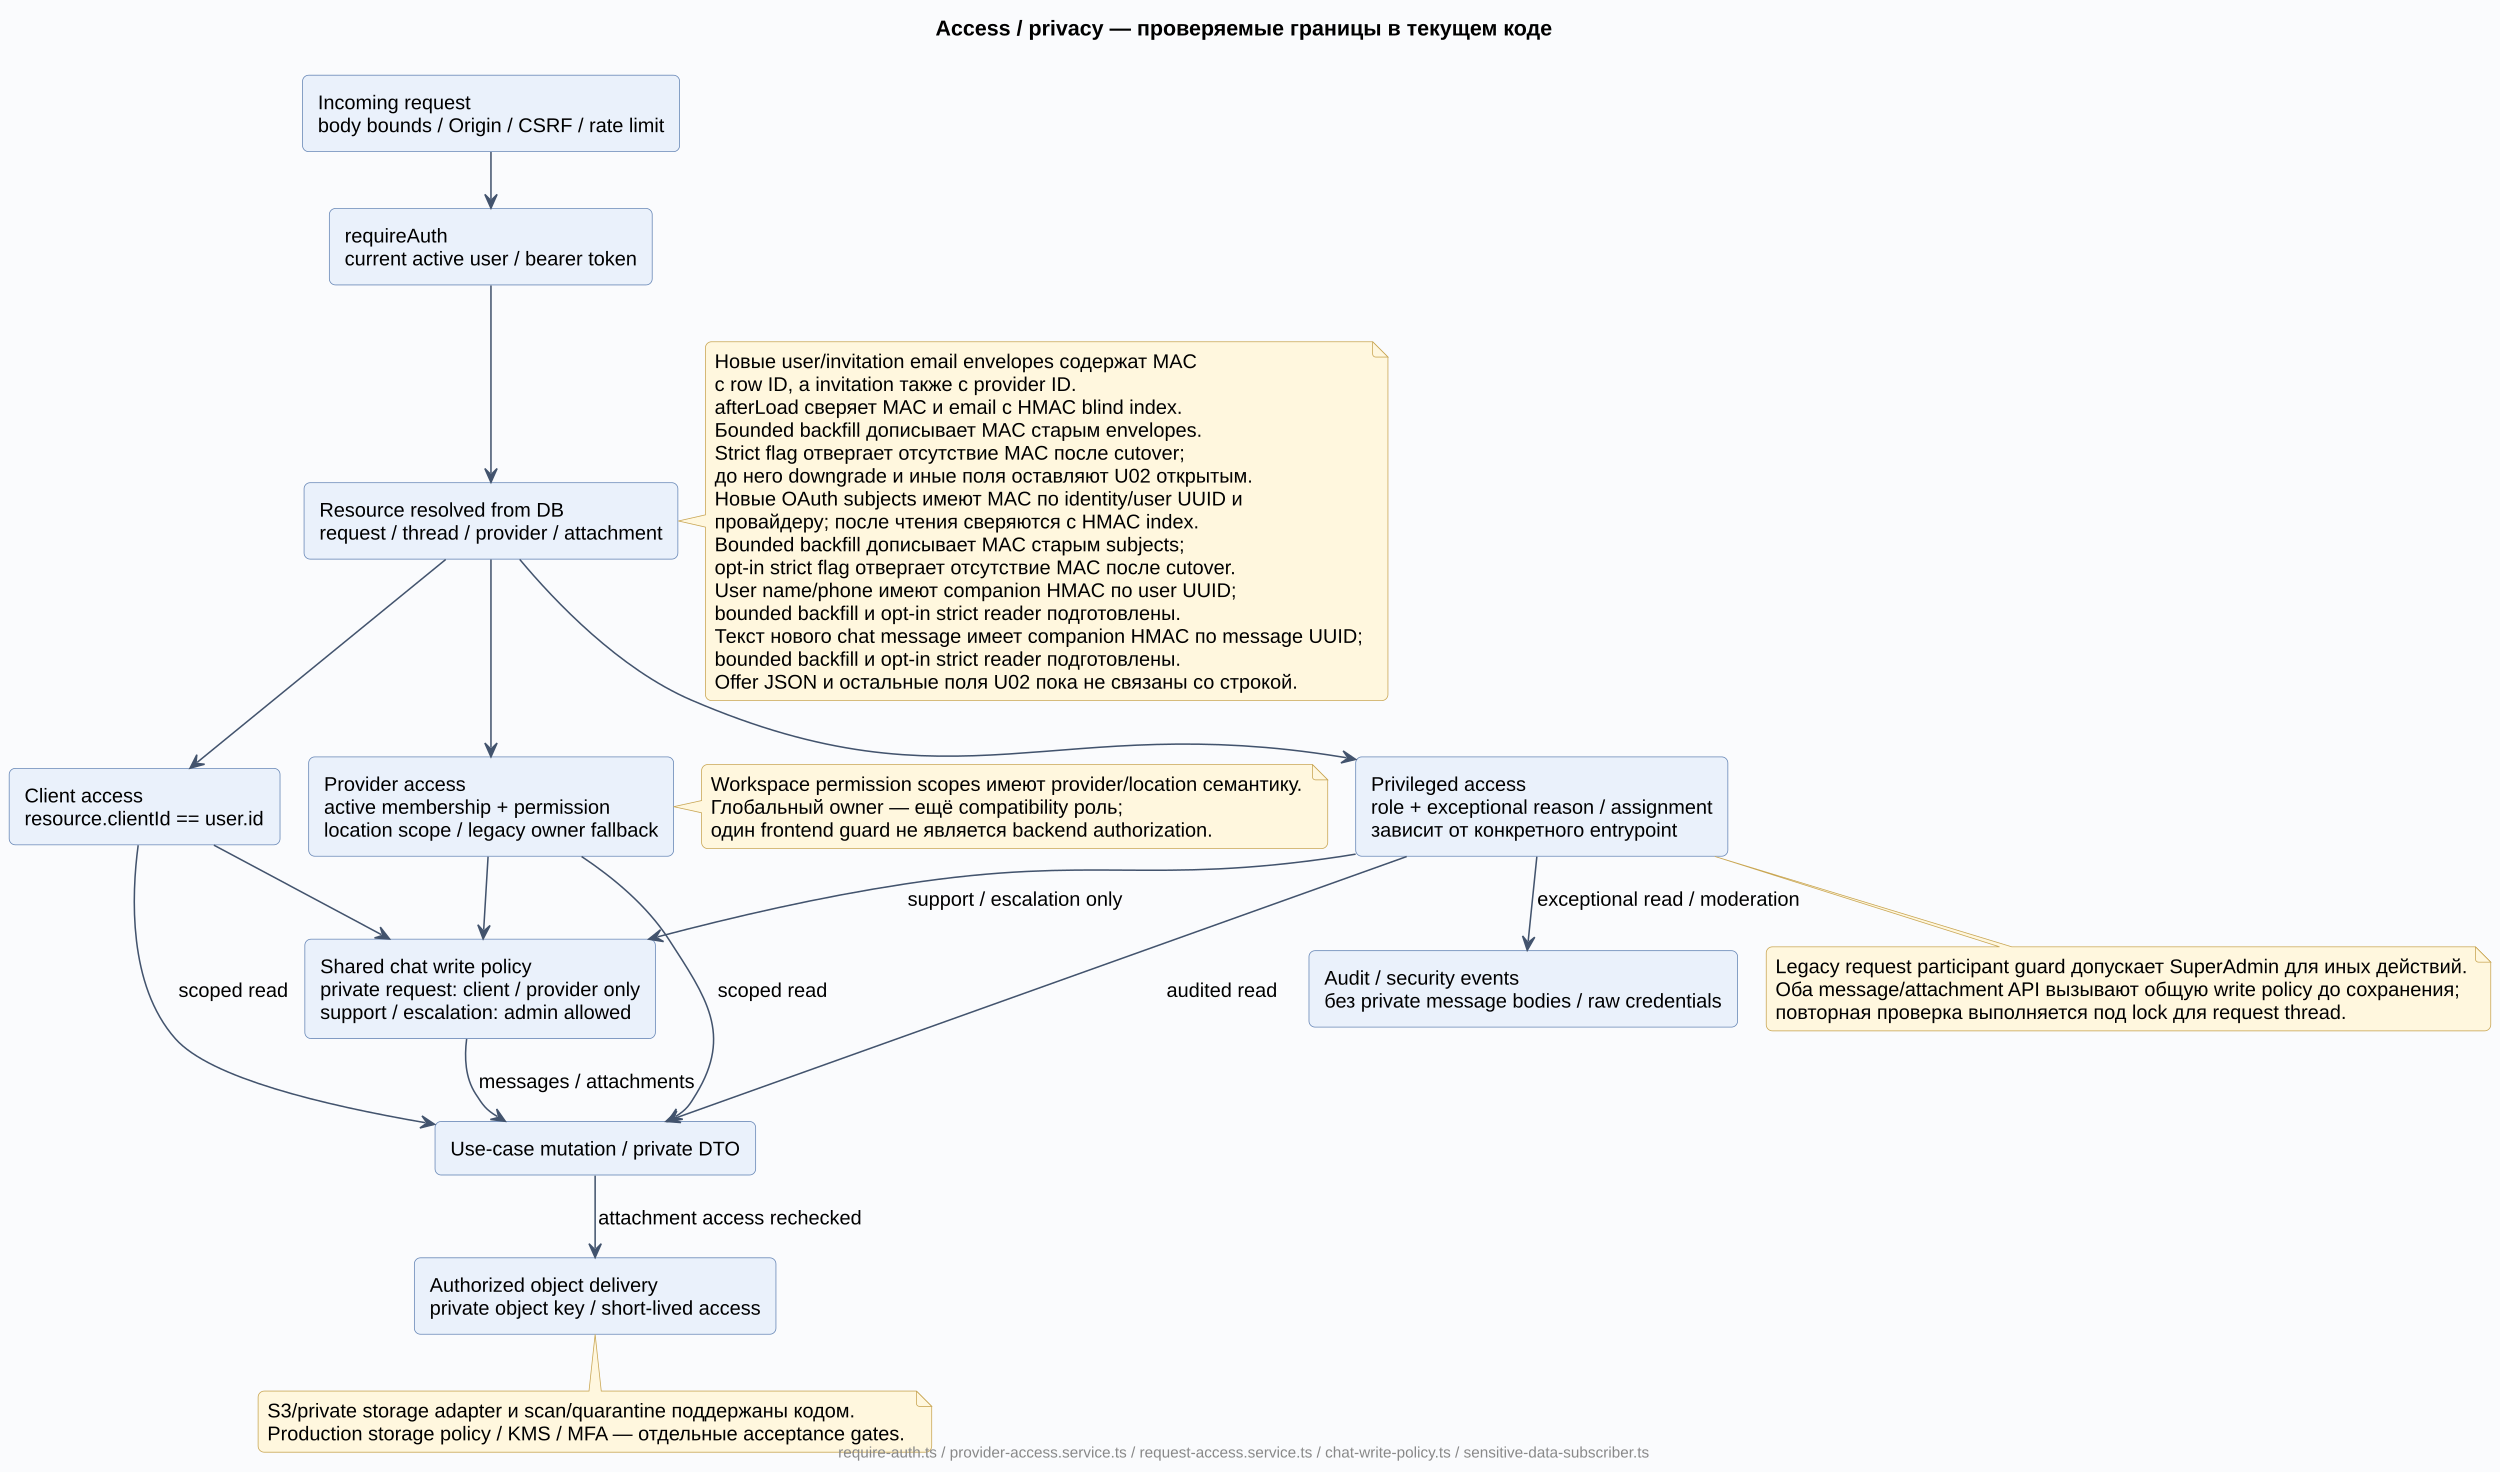
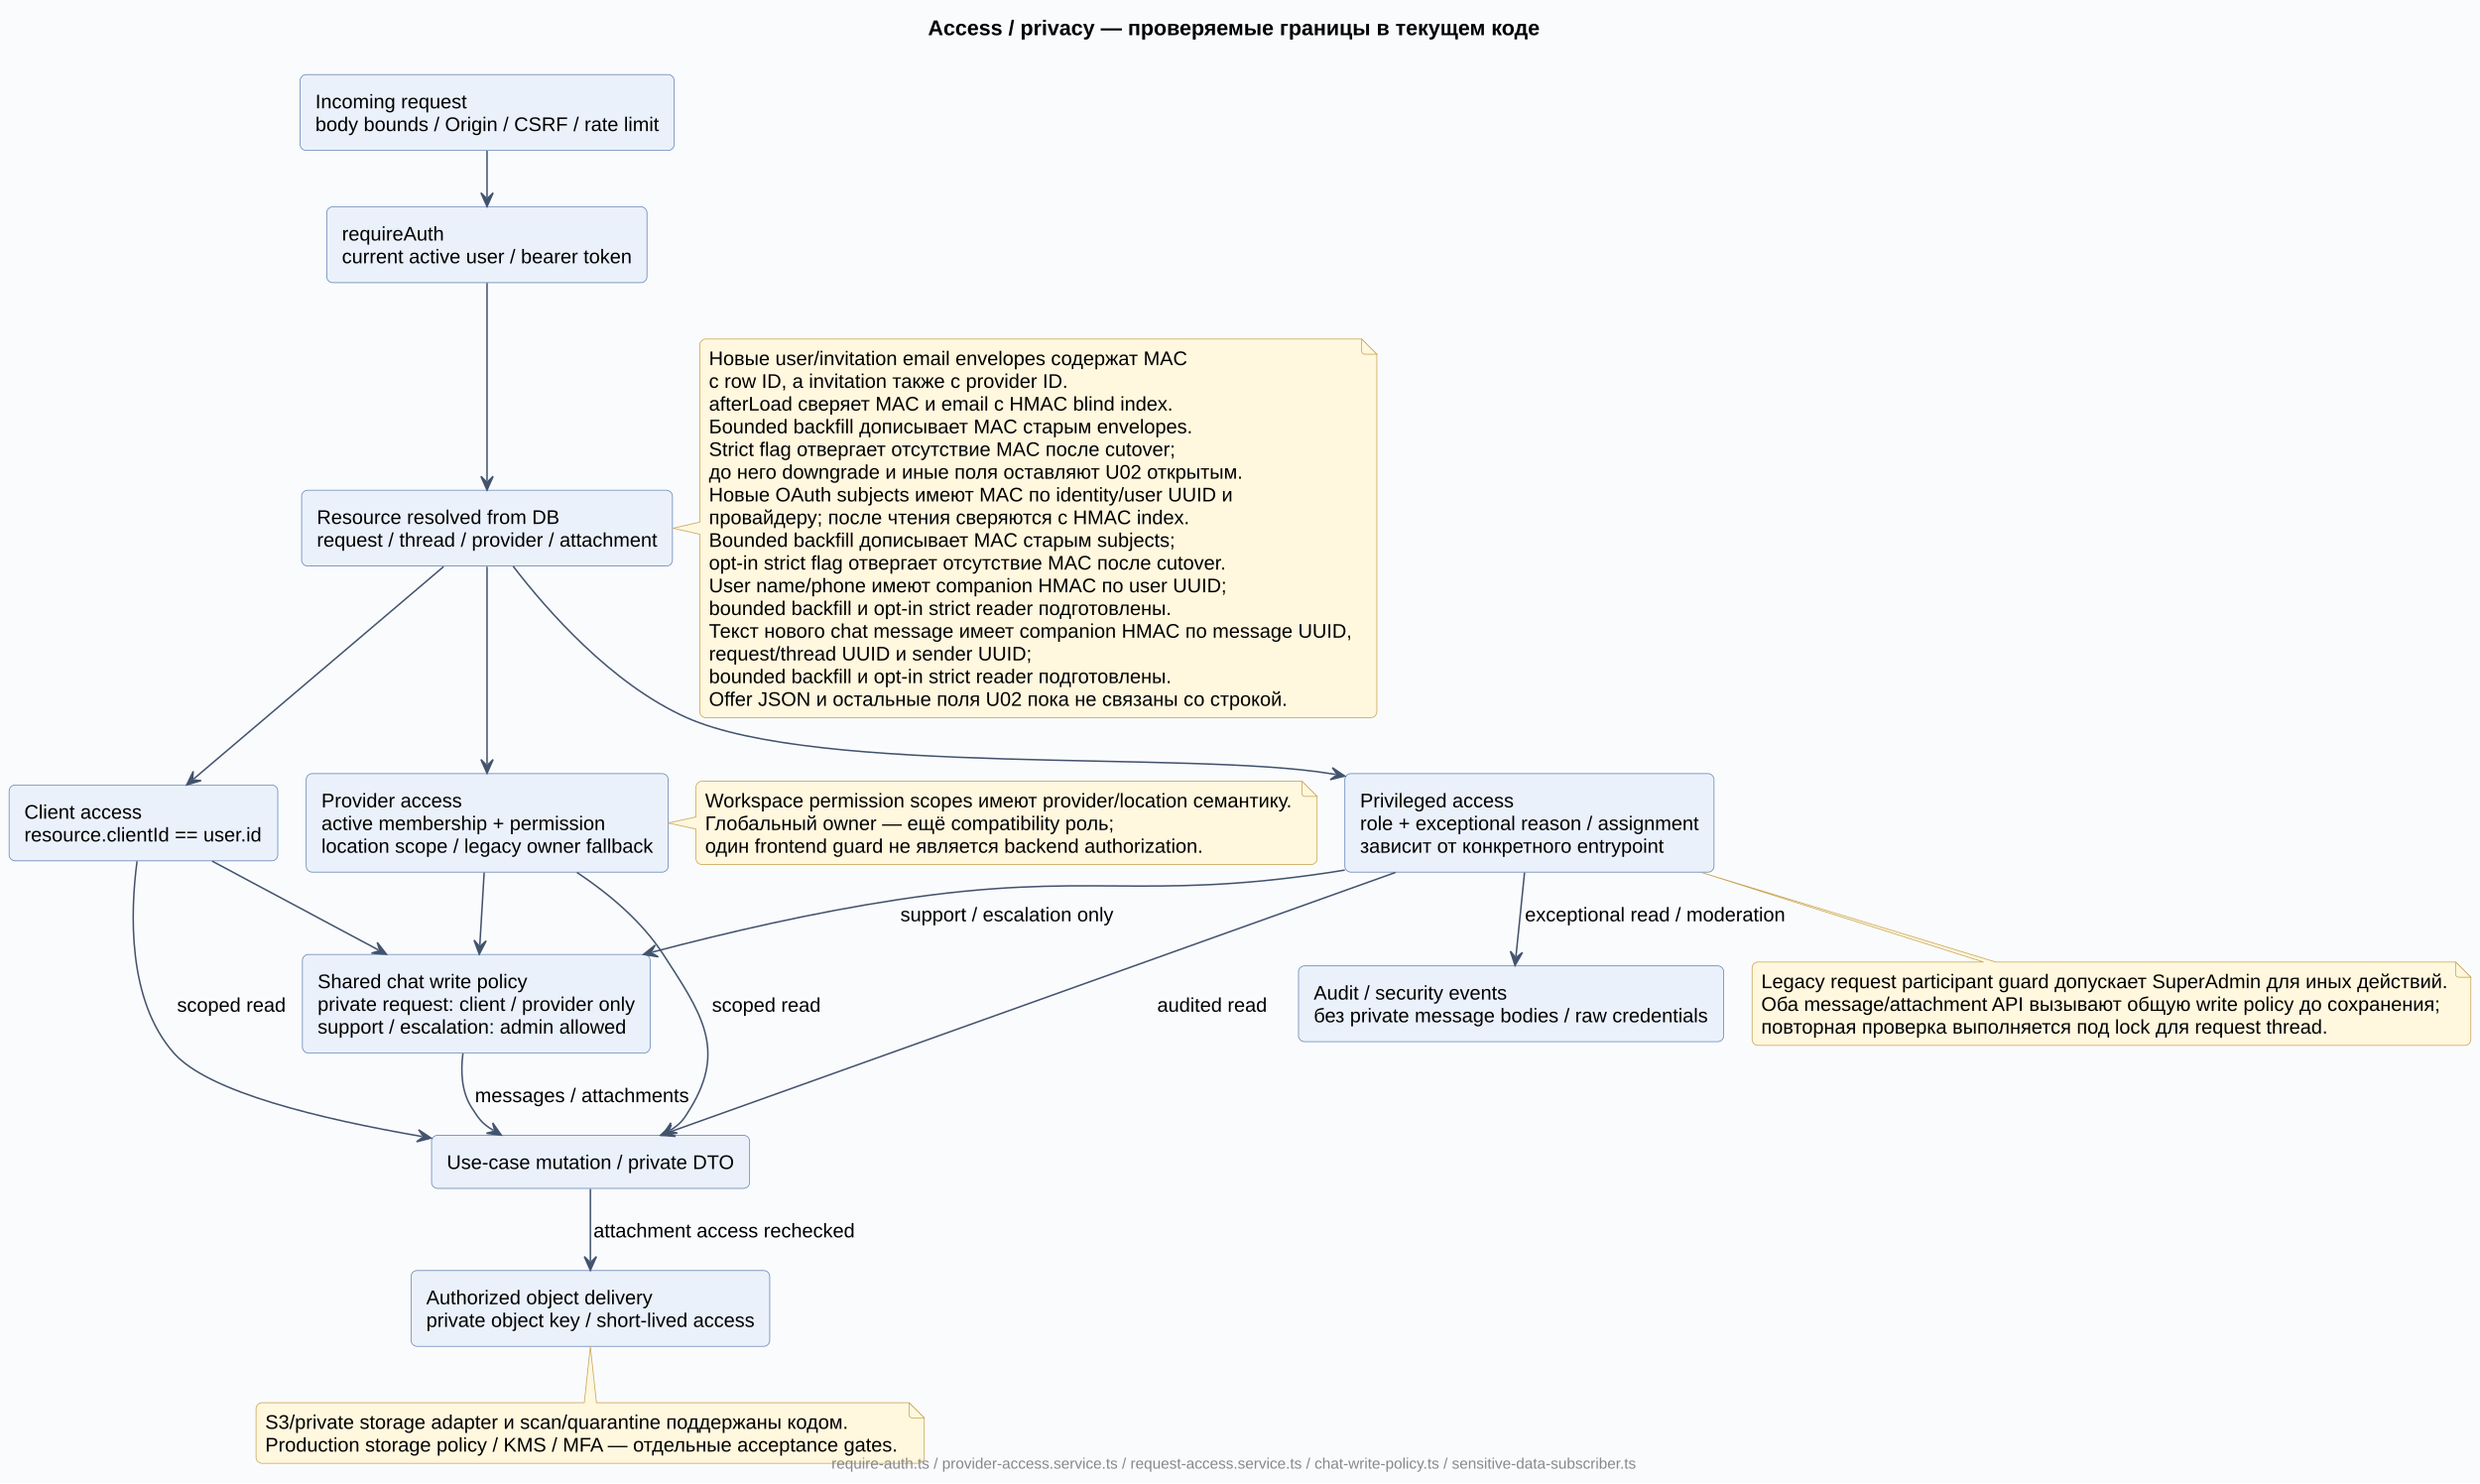
- <svg xmlns="http://www.w3.org/2000/svg" contentStyleType="text/css" data-diagram-type="DESCRIPTION" height="961px" preserveAspectRatio="none" style="width:1632px;height:961px;background:#FAFBFD;" version="1.1" viewBox="0 0 1632 961" width="1632px" zoomAndPan="magnify">
+ <svg xmlns="http://www.w3.org/2000/svg" contentStyleType="text/css" data-diagram-type="DESCRIPTION" height="976px" preserveAspectRatio="none" style="width:1632px;height:976px;background:#FAFBFD;" version="1.1" viewBox="0 0 1632 976" width="1632px" zoomAndPan="magnify">
  <defs />
  <g>
-     <rect fill="#FAFBFD" height="961" style="stroke:none;stroke-width:1;" width="1632" x="0" y="0" />
+     <rect fill="#FAFBFD" height="976" style="stroke:none;stroke-width:1;" width="1632" x="0" y="0" />
    <g class="title" data-source-line="2">
      <text fill="#000000" font-family="Arial" font-size="14" font-weight="bold" lengthAdjust="spacing" textLength="403.662" x="610.669" y="23.132">Access / privacy — проверяемые границы в текущем коде</text>
    </g>
    <g class="entity" data-qualified-name="Input" data-source-line="4" id="ent0002">
      <rect fill="#EAF1FB" height="49.898" rx="4" ry="4" style="stroke:#6585B5;stroke-width:0.5;" width="246.142" x="197.5" y="49.099" />
      <text fill="#000000" font-family="Arial" font-size="13" lengthAdjust="spacing" textLength="99.722" x="207.5" y="71.293">Incoming request</text>
      <text fill="#000000" font-family="Arial" font-size="13" lengthAdjust="spacing" textLength="226.142" x="207.5" y="86.241">body bounds / Origin / CSRF / rate limit</text>
    </g>
    <g class="entity" data-qualified-name="Auth" data-source-line="5" id="ent0003">
      <rect fill="#EAF1FB" height="49.898" rx="4" ry="4" style="stroke:#6585B5;stroke-width:0.5;" width="210.76" x="215" y="136.099" />
      <text fill="#000000" font-family="Arial" font-size="13" lengthAdjust="spacing" textLength="67.209" x="225" y="158.292">requireAuth</text>
      <text fill="#000000" font-family="Arial" font-size="13" lengthAdjust="spacing" textLength="190.76" x="225" y="173.241">current active user / bearer token</text>
    </g>
    <g class="entity" data-qualified-name="Resource" data-source-line="6" id="ent0004">
-       <rect fill="#EAF1FB" height="49.898" rx="4" ry="4" style="stroke:#6585B5;stroke-width:0.5;" width="244.009" x="198.5" y="315.099" />
-       <text fill="#000000" font-family="Arial" font-size="13" lengthAdjust="spacing" textLength="159.669" x="208.5" y="337.293">Resource resolved from DB</text>
-       <text fill="#000000" font-family="Arial" font-size="13" lengthAdjust="spacing" textLength="224.009" x="208.5" y="352.241">request / thread / provider / attachment</text>
+       <rect fill="#EAF1FB" height="49.898" rx="4" ry="4" style="stroke:#6585B5;stroke-width:0.5;" width="244.009" x="198.5" y="322.599" />
+       <text fill="#000000" font-family="Arial" font-size="13" lengthAdjust="spacing" textLength="159.669" x="208.5" y="344.793">Resource resolved from DB</text>
+       <text fill="#000000" font-family="Arial" font-size="13" lengthAdjust="spacing" textLength="224.009" x="208.5" y="359.741">request / thread / provider / attachment</text>
    </g>
    <g class="entity" data-qualified-name="Client" data-source-line="7" id="ent0005">
-       <rect fill="#EAF1FB" height="49.898" rx="4" ry="4" style="stroke:#6585B5;stroke-width:0.5;" width="176.806" x="6" y="501.599" />
-       <text fill="#000000" font-family="Arial" font-size="13" lengthAdjust="spacing" textLength="77.308" x="16" y="523.793">Client access</text>
-       <text fill="#000000" font-family="Arial" font-size="13" lengthAdjust="spacing" textLength="156.806" x="16" y="538.741">resource.clientId == user.id</text>
+       <rect fill="#EAF1FB" height="49.898" rx="4" ry="4" style="stroke:#6585B5;stroke-width:0.5;" width="176.806" x="6" y="516.599" />
+       <text fill="#000000" font-family="Arial" font-size="13" lengthAdjust="spacing" textLength="77.308" x="16" y="538.793">Client access</text>
+       <text fill="#000000" font-family="Arial" font-size="13" lengthAdjust="spacing" textLength="156.806" x="16" y="553.741">resource.clientId == user.id</text>
    </g>
    <g class="entity" data-qualified-name="Provider" data-source-line="8" id="ent0006">
-       <rect fill="#EAF1FB" height="64.846" rx="4" ry="4" style="stroke:#6585B5;stroke-width:0.5;" width="238.232" x="201.5" y="494.099" />
-       <text fill="#000000" font-family="Arial" font-size="13" lengthAdjust="spacing" textLength="92.479" x="211.5" y="516.293">Provider access</text>
-       <text fill="#000000" font-family="Arial" font-size="13" lengthAdjust="spacing" textLength="186.767" x="211.5" y="531.241">active membership + permission</text>
-       <text fill="#000000" font-family="Arial" font-size="13" lengthAdjust="spacing" textLength="218.232" x="211.5" y="546.19">location scope / legacy owner fallback</text>
+       <rect fill="#EAF1FB" height="64.846" rx="4" ry="4" style="stroke:#6585B5;stroke-width:0.5;" width="238.232" x="201.5" y="509.099" />
+       <text fill="#000000" font-family="Arial" font-size="13" lengthAdjust="spacing" textLength="92.479" x="211.5" y="531.293">Provider access</text>
+       <text fill="#000000" font-family="Arial" font-size="13" lengthAdjust="spacing" textLength="186.767" x="211.5" y="546.241">active membership + permission</text>
+       <text fill="#000000" font-family="Arial" font-size="13" lengthAdjust="spacing" textLength="218.232" x="211.5" y="561.19">location scope / legacy owner fallback</text>
    </g>
    <g class="entity" data-qualified-name="Admin" data-source-line="9" id="ent0007">
-       <rect fill="#EAF1FB" height="64.846" rx="4" ry="4" style="stroke:#6585B5;stroke-width:0.5;" width="242.936" x="885" y="494.099" />
-       <text fill="#000000" font-family="Arial" font-size="13" lengthAdjust="spacing" textLength="101.156" x="895" y="516.293">Privileged access</text>
-       <text fill="#000000" font-family="Arial" font-size="13" lengthAdjust="spacing" textLength="222.936" x="895" y="531.241">role + exceptional reason / assignment</text>
-       <text fill="#000000" font-family="Arial" font-size="13" lengthAdjust="spacing" textLength="200.764" x="895" y="546.19">зависит от конкретного entrypoint</text>
+       <rect fill="#EAF1FB" height="64.846" rx="4" ry="4" style="stroke:#6585B5;stroke-width:0.5;" width="242.936" x="885" y="509.099" />
+       <text fill="#000000" font-family="Arial" font-size="13" lengthAdjust="spacing" textLength="101.156" x="895" y="531.293">Privileged access</text>
+       <text fill="#000000" font-family="Arial" font-size="13" lengthAdjust="spacing" textLength="222.936" x="895" y="546.241">role + exceptional reason / assignment</text>
+       <text fill="#000000" font-family="Arial" font-size="13" lengthAdjust="spacing" textLength="200.764" x="895" y="561.19">зависит от конкретного entrypoint</text>
    </g>
    <g class="entity" data-qualified-name="ChatWrite" data-source-line="10" id="ent0008">
-       <rect fill="#EAF1FB" height="64.846" rx="4" ry="4" style="stroke:#6585B5;stroke-width:0.5;" width="228.825" x="199" y="613.099" />
-       <text fill="#000000" font-family="Arial" font-size="13" lengthAdjust="spacing" textLength="138.011" x="209" y="635.293">Shared chat write policy</text>
-       <text fill="#000000" font-family="Arial" font-size="13" lengthAdjust="spacing" textLength="208.825" x="209" y="650.241">private request: client / provider only</text>
-       <text fill="#000000" font-family="Arial" font-size="13" lengthAdjust="spacing" textLength="203.061" x="209" y="665.19">support / escalation: admin allowed</text>
+       <rect fill="#EAF1FB" height="64.846" rx="4" ry="4" style="stroke:#6585B5;stroke-width:0.5;" width="228.825" x="199" y="628.099" />
+       <text fill="#000000" font-family="Arial" font-size="13" lengthAdjust="spacing" textLength="138.011" x="209" y="650.293">Shared chat write policy</text>
+       <text fill="#000000" font-family="Arial" font-size="13" lengthAdjust="spacing" textLength="208.825" x="209" y="665.241">private request: client / provider only</text>
+       <text fill="#000000" font-family="Arial" font-size="13" lengthAdjust="spacing" textLength="203.061" x="209" y="680.19">support / escalation: admin allowed</text>
    </g>
    <g class="entity" data-qualified-name="Result" data-source-line="11" id="ent0009">
-       <rect fill="#EAF1FB" height="34.949" rx="4" ry="4" style="stroke:#6585B5;stroke-width:0.5;" width="209.287" x="284" y="732.099" />
-       <text fill="#000000" font-family="Arial" font-size="13" lengthAdjust="spacing" textLength="189.287" x="294" y="754.293">Use-case mutation / private DTO</text>
+       <rect fill="#EAF1FB" height="34.949" rx="4" ry="4" style="stroke:#6585B5;stroke-width:0.5;" width="209.287" x="284" y="747.099" />
+       <text fill="#000000" font-family="Arial" font-size="13" lengthAdjust="spacing" textLength="189.287" x="294" y="769.293">Use-case mutation / private DTO</text>
    </g>
    <g class="entity" data-qualified-name="Object" data-source-line="12" id="ent0010">
-       <rect fill="#EAF1FB" height="49.898" rx="4" ry="4" style="stroke:#6585B5;stroke-width:0.5;" width="236.036" x="270.5" y="821.099" />
-       <text fill="#000000" font-family="Arial" font-size="13" lengthAdjust="spacing" textLength="148.859" x="280.5" y="843.293">Authorized object delivery</text>
-       <text fill="#000000" font-family="Arial" font-size="13" lengthAdjust="spacing" textLength="216.036" x="280.5" y="858.241">private object key / short-lived access</text>
+       <rect fill="#EAF1FB" height="49.898" rx="4" ry="4" style="stroke:#6585B5;stroke-width:0.5;" width="236.036" x="270.5" y="836.099" />
+       <text fill="#000000" font-family="Arial" font-size="13" lengthAdjust="spacing" textLength="148.859" x="280.5" y="858.293">Authorized object delivery</text>
+       <text fill="#000000" font-family="Arial" font-size="13" lengthAdjust="spacing" textLength="216.036" x="280.5" y="873.241">private object key / short-lived access</text>
    </g>
    <g class="entity" data-qualified-name="Audit" data-source-line="13" id="ent0011">
-       <rect fill="#EAF1FB" height="49.898" rx="4" ry="4" style="stroke:#6585B5;stroke-width:0.5;" width="279.81" x="854.5" y="620.599" />
-       <text fill="#000000" font-family="Arial" font-size="13" lengthAdjust="spacing" textLength="127.169" x="864.5" y="642.793">Audit / security events</text>
-       <text fill="#000000" font-family="Arial" font-size="13" lengthAdjust="spacing" textLength="259.81" x="864.5" y="657.741">без private message bodies / raw credentials</text>
+       <rect fill="#EAF1FB" height="49.898" rx="4" ry="4" style="stroke:#6585B5;stroke-width:0.5;" width="279.81" x="854.5" y="635.599" />
+       <text fill="#000000" font-family="Arial" font-size="13" lengthAdjust="spacing" textLength="127.169" x="864.5" y="657.793">Audit / security events</text>
+       <text fill="#000000" font-family="Arial" font-size="13" lengthAdjust="spacing" textLength="259.81" x="864.5" y="672.741">без private message bodies / raw credentials</text>
    </g>
    <g class="entity" data-qualified-name="GMN26" data-source-line="29" id="ent0027">
-       <path d="M458,503.099 L458,522.599 L439.732,526.599 L458,530.599 L458,549.945 A4,4 0 0 0 462,553.945 L862.734,553.945 A4,4 0 0 0 866.734,549.945 L866.734,509.099 L856.734,499.099 L462,499.099 A4,4 0 0 0 458,503.099" fill="#FFF7DE" style="stroke:#C8A552;stroke-width:0.5;" />
-       <path d="M856.734,499.099 L856.734,507.099 A2,2 0 0 0 858.734,509.099 L866.734,509.099 L856.734,499.099" fill="#FFF7DE" style="stroke:#C8A552;stroke-width:0.5;" />
-       <text fill="#000000" font-family="Arial" font-size="13" lengthAdjust="spacing" textLength="387.734" x="464" y="516.293">Workspace permission scopes имеют provider/location семантику.</text>
-       <text fill="#000000" font-family="Arial" font-size="13" lengthAdjust="spacing" textLength="270.252" x="464" y="531.241">Глобальный owner — ещё compatibility роль;</text>
-       <text fill="#000000" font-family="Arial" font-size="13" lengthAdjust="spacing" textLength="328.783" x="464" y="546.19">один frontend guard не является backend authorization.</text>
+       <path d="M458,518.099 L458,537.599 L439.732,541.599 L458,545.599 L458,564.945 A4,4 0 0 0 462,568.945 L862.734,568.945 A4,4 0 0 0 866.734,564.945 L866.734,524.099 L856.734,514.099 L462,514.099 A4,4 0 0 0 458,518.099" fill="#FFF7DE" style="stroke:#C8A552;stroke-width:0.5;" />
+       <path d="M856.734,514.099 L856.734,522.099 A2,2 0 0 0 858.734,524.099 L866.734,524.099 L856.734,514.099" fill="#FFF7DE" style="stroke:#C8A552;stroke-width:0.5;" />
+       <text fill="#000000" font-family="Arial" font-size="13" lengthAdjust="spacing" textLength="387.734" x="464" y="531.293">Workspace permission scopes имеют provider/location семантику.</text>
+       <text fill="#000000" font-family="Arial" font-size="13" lengthAdjust="spacing" textLength="270.252" x="464" y="546.241">Глобальный owner — ещё compatibility роль;</text>
+       <text fill="#000000" font-family="Arial" font-size="13" lengthAdjust="spacing" textLength="328.783" x="464" y="561.19">один frontend guard не является backend authorization.</text>
    </g>
    <g class="entity" data-qualified-name="GMN29" data-source-line="34" id="ent0030">
-       <path d="M460.5,227.099 L460.5,336.099 L442.8,340.099 L460.5,344.099 L460.5,453.33 A4,4 0 0 0 464.5,457.33 L902.05,457.33 A4,4 0 0 0 906.05,453.33 L906.05,233.099 L896.05,223.099 L464.5,223.099 A4,4 0 0 0 460.5,227.099" fill="#FFF7DE" style="stroke:#C8A552;stroke-width:0.5;" />
+       <path d="M460.5,227.099 L460.5,343.599 L442.8,347.599 L460.5,351.599 L460.5,468.278 A4,4 0 0 0 464.5,472.278 L902.05,472.278 A4,4 0 0 0 906.05,468.278 L906.05,233.099 L896.05,223.099 L464.5,223.099 A4,4 0 0 0 460.5,227.099" fill="#FFF7DE" style="stroke:#C8A552;stroke-width:0.5;" />
      <path d="M896.05,223.099 L896.05,231.099 A2,2 0 0 0 898.05,233.099 L906.05,233.099 L896.05,223.099" fill="#FFF7DE" style="stroke:#C8A552;stroke-width:0.5;" />
      <text fill="#000000" font-family="Arial" font-size="13" lengthAdjust="spacing" textLength="315.244" x="466.5" y="240.292">Новые user/invitation email envelopes содержат MAC</text>
      <text fill="#000000" font-family="Arial" font-size="13" lengthAdjust="spacing" textLength="236.368" x="466.5" y="255.241">с row ID, а invitation также с provider ID.</text>
      <text fill="#000000" font-family="Arial" font-size="13" lengthAdjust="spacing" textLength="306.065" x="466.5" y="270.19">afterLoad сверяет MAC и email с HMAC blind index.</text>
      <text fill="#000000" font-family="Arial" font-size="13" lengthAdjust="spacing" textLength="318.951" x="466.5" y="285.139">Бounded backfill дописывает MAC старым envelopes.</text>
      <text fill="#000000" font-family="Arial" font-size="13" lengthAdjust="spacing" textLength="308.655" x="466.5" y="300.087">Strict flag отвергает отсутствие MAC после cutover;</text>
      <text fill="#000000" font-family="Arial" font-size="13" lengthAdjust="spacing" textLength="352.879" x="466.5" y="315.036">до него downgrade и иные поля оставляют U02 открытым.</text>
      <text fill="#000000" font-family="Arial" font-size="13" lengthAdjust="spacing" textLength="344.957" x="466.5" y="329.985">Новые OAuth subjects имеют MAC по identity/user UUID и</text>
      <text fill="#000000" font-family="Arial" font-size="13" lengthAdjust="spacing" textLength="317.364" x="466.5" y="344.934">провайдеру; после чтения сверяются с HMAC index.</text>
      <text fill="#000000" font-family="Arial" font-size="13" lengthAdjust="spacing" textLength="307.512" x="466.5" y="359.882">Bounded backfill дописывает MAC старым subjects;</text>
      <text fill="#000000" font-family="Arial" font-size="13" lengthAdjust="spacing" textLength="342.615" x="466.5" y="374.831">opt-in strict flag отвергает отсутствие MAC после cutover.</text>
      <text fill="#000000" font-family="Arial" font-size="13" lengthAdjust="spacing" textLength="340.964" x="466.5" y="389.78">User name/phone имеют companion HMAC по user UUID;</text>
      <text fill="#000000" font-family="Arial" font-size="13" lengthAdjust="spacing" textLength="305.684" x="466.5" y="404.728">bounded backfill и opt-in strict reader подготовлены.</text>
-       <text fill="#000000" font-family="Arial" font-size="13" lengthAdjust="spacing" textLength="424.55" x="466.5" y="419.677">Текст нового chat message имеет companion HMAC по message UUID;</text>
-       <text fill="#000000" font-family="Arial" font-size="13" lengthAdjust="spacing" textLength="305.684" x="466.5" y="434.626">bounded backfill и opt-in strict reader подготовлены.</text>
-       <text fill="#000000" font-family="Arial" font-size="13" lengthAdjust="spacing" textLength="380.904" x="466.5" y="449.575">Offer JSON и остальные поля U02 пока не связаны со строкой.</text>
+       <text fill="#000000" font-family="Arial" font-size="13" lengthAdjust="spacing" textLength="424.55" x="466.5" y="419.677">Текст нового chat message имеет companion HMAC по message UUID,</text>
+       <text fill="#000000" font-family="Arial" font-size="13" lengthAdjust="spacing" textLength="212.456" x="466.5" y="434.626">request/thread UUID и sender UUID;</text>
+       <text fill="#000000" font-family="Arial" font-size="13" lengthAdjust="spacing" textLength="305.684" x="466.5" y="449.575">bounded backfill и opt-in strict reader подготовлены.</text>
+       <text fill="#000000" font-family="Arial" font-size="13" lengthAdjust="spacing" textLength="380.904" x="466.5" y="464.523">Offer JSON и остальные поля U02 пока не связаны со строкой.</text>
    </g>
-     <g class="entity" data-qualified-name="GMN32" data-source-line="51" id="ent0033">
-       <path d="M1153,622.099 L1153,668.945 A4,4 0 0 0 1157,672.945 L1621.966,672.945 A4,4 0 0 0 1625.966,668.945 L1625.966,628.099 L1615.966,618.099 L1313.318,618.099 L1119.457,559.107 L1305.318,618.099 L1157,618.099 A4,4 0 0 0 1153,622.099" fill="#FFF7DE" style="stroke:#C8A552;stroke-width:0.5;" />
-       <path d="M1615.966,618.099 L1615.966,626.099 A2,2 0 0 0 1617.966,628.099 L1625.966,628.099 L1615.966,618.099" fill="#FFF7DE" style="stroke:#C8A552;stroke-width:0.5;" />
-       <text fill="#000000" font-family="Arial" font-size="13" lengthAdjust="spacing" textLength="451.966" x="1159" y="635.293">Legacy request participant guard допускает SuperAdmin для иных действий.</text>
-       <text fill="#000000" font-family="Arial" font-size="13" lengthAdjust="spacing" textLength="448.018" x="1159" y="650.241">Оба message/attachment API вызывают общую write policy до сохранения;</text>
-       <text fill="#000000" font-family="Arial" font-size="13" lengthAdjust="spacing" textLength="374.169" x="1159" y="665.19">повторная проверка выполняется под lock для request thread.</text>
+     <g class="entity" data-qualified-name="GMN32" data-source-line="52" id="ent0033">
+       <path d="M1153,637.099 L1153,683.945 A4,4 0 0 0 1157,687.945 L1621.966,687.945 A4,4 0 0 0 1625.966,683.945 L1625.966,643.099 L1615.966,633.099 L1313.318,633.099 L1119.457,574.107 L1305.318,633.099 L1157,633.099 A4,4 0 0 0 1153,637.099" fill="#FFF7DE" style="stroke:#C8A552;stroke-width:0.5;" />
+       <path d="M1615.966,633.099 L1615.966,641.099 A2,2 0 0 0 1617.966,643.099 L1625.966,643.099 L1615.966,633.099" fill="#FFF7DE" style="stroke:#C8A552;stroke-width:0.5;" />
+       <text fill="#000000" font-family="Arial" font-size="13" lengthAdjust="spacing" textLength="451.966" x="1159" y="650.293">Legacy request participant guard допускает SuperAdmin для иных действий.</text>
+       <text fill="#000000" font-family="Arial" font-size="13" lengthAdjust="spacing" textLength="448.018" x="1159" y="665.241">Оба message/attachment API вызывают общую write policy до сохранения;</text>
+       <text fill="#000000" font-family="Arial" font-size="13" lengthAdjust="spacing" textLength="374.169" x="1159" y="680.19">повторная проверка выполняется под lock для request thread.</text>
    </g>
-     <g class="entity" data-qualified-name="GMN35" data-source-line="56" id="ent0036">
-       <path d="M168.5,912.099 L168.5,943.996 A4,4 0 0 0 172.5,947.996 L604.217,947.996 A4,4 0 0 0 608.217,943.996 L608.217,918.099 L598.217,908.099 L392.5,908.099 L388.5,871.101 L384.5,908.099 L172.5,908.099 A4,4 0 0 0 168.5,912.099" fill="#FFF7DE" style="stroke:#C8A552;stroke-width:0.5;" />
-       <path d="M598.217,908.099 L598.217,916.099 A2,2 0 0 0 600.217,918.099 L608.217,918.099 L598.217,908.099" fill="#FFF7DE" style="stroke:#C8A552;stroke-width:0.5;" />
-       <text fill="#000000" font-family="Arial" font-size="13" lengthAdjust="spacing" textLength="384.059" x="174.5" y="925.293">S3/private storage adapter и scan/quarantine поддержаны кодом.</text>
-       <text fill="#000000" font-family="Arial" font-size="13" lengthAdjust="spacing" textLength="418.717" x="174.5" y="940.241">Production storage policy / KMS / MFA — отдельные acceptance gates.</text>
+     <g class="entity" data-qualified-name="GMN35" data-source-line="57" id="ent0036">
+       <path d="M168.5,927.099 L168.5,958.996 A4,4 0 0 0 172.5,962.996 L604.217,962.996 A4,4 0 0 0 608.217,958.996 L608.217,933.099 L598.217,923.099 L392.5,923.099 L388.5,886.101 L384.5,923.099 L172.5,923.099 A4,4 0 0 0 168.5,927.099" fill="#FFF7DE" style="stroke:#C8A552;stroke-width:0.5;" />
+       <path d="M598.217,923.099 L598.217,931.099 A2,2 0 0 0 600.217,933.099 L608.217,933.099 L598.217,923.099" fill="#FFF7DE" style="stroke:#C8A552;stroke-width:0.5;" />
+       <text fill="#000000" font-family="Arial" font-size="13" lengthAdjust="spacing" textLength="384.059" x="174.5" y="940.293">S3/private storage adapter и scan/quarantine поддержаны кодом.</text>
+       <text fill="#000000" font-family="Arial" font-size="13" lengthAdjust="spacing" textLength="418.717" x="174.5" y="955.241">Production storage policy / KMS / MFA — отдельные acceptance gates.</text>
    </g>
    <g class="link" data-entity-1="ent0002" data-entity-2="ent0003" data-link-type="dependency" id="lnk12">
      <polygon fill="#42536D" points="320.5,135.908,324.5,126.908,320.5,130.908,316.5,126.908,320.5,135.908" style="stroke:#42536D;stroke-width:1;" />
      <path d="M320.5,99.229 C320.5,110.714 320.5,118.415 320.5,129.908" fill="none" style="stroke:#42536D;stroke-width:1;" />
    </g>
    <g class="link" data-entity-1="ent0003" data-entity-2="ent0004" data-link-type="dependency" id="lnk13">
-       <polygon fill="#42536D" points="320.5,314.868,324.5,305.868,320.5,309.868,316.5,305.868,320.5,314.868" style="stroke:#42536D;stroke-width:1;" />
-       <path d="M320.5,186.339 C320.5,220.139 320.5,275.072 320.5,308.868" fill="none" style="stroke:#42536D;stroke-width:1;" />
+       <polygon fill="#42536D" points="320.5,322.473,324.5,313.473,320.5,317.473,316.5,313.473,320.5,322.473" style="stroke:#42536D;stroke-width:1;" />
+       <path d="M320.5,186.219 C320.5,221.578 320.5,281.11 320.5,316.473" fill="none" style="stroke:#42536D;stroke-width:1;" />
    </g>
    <g class="link" data-entity-1="ent0004" data-entity-2="ent0005" data-link-type="dependency" id="lnk14">
-       <polygon fill="#42536D" points="124.053,501.473,133.554,498.88,127.926,498.311,128.495,492.682,124.053,501.473" style="stroke:#42536D;stroke-width:1;" />
-       <path d="M290.954,365.219 C247.642,400.578 172.018,462.315 128.701,497.678" fill="none" style="stroke:#42536D;stroke-width:1;" />
+       <polygon fill="#42536D" points="122.891,516.479,132.339,513.701,126.701,513.242,127.16,507.604,122.891,516.479" style="stroke:#42536D;stroke-width:1;" />
+       <path d="M291.877,372.916 C248.405,409.848 170.797,475.78 127.463,512.594" fill="none" style="stroke:#42536D;stroke-width:1;" />
    </g>
    <g class="link" data-entity-1="ent0004" data-entity-2="ent0006" data-link-type="dependency" id="lnk15">
-       <polygon fill="#42536D" points="320.5,494.059,324.5,485.059,320.5,489.059,316.5,485.059,320.5,494.059" style="stroke:#42536D;stroke-width:1;" />
-       <path d="M320.5,365.219 C320.5,398.234 320.5,451.553 320.5,488.059" fill="none" style="stroke:#42536D;stroke-width:1;" />
+       <polygon fill="#42536D" points="320.5,508.83,324.5,499.83,320.5,503.83,316.5,499.83,320.5,508.83" style="stroke:#42536D;stroke-width:1;" />
+       <path d="M320.5,372.916 C320.5,407.426 320.5,464.65 320.5,502.83" fill="none" style="stroke:#42536D;stroke-width:1;" />
    </g>
    <g class="link" data-entity-1="ent0004" data-entity-2="ent0007" data-link-type="dependency" id="lnk16">
-       <polygon fill="#42536D" points="884.944,495.719,876.794,490.19,880.023,494.834,875.379,498.064,884.944,495.719" style="stroke:#42536D;stroke-width:1;" />
-       <path d="M339.263,365.161 C362.35,392.767 404.332,436.828 451.5,457.099 C625.291,531.787 688.801,463.68 875.5,494.099 C878.617,494.606 875.864,494.087 879.039,494.658" fill="none" style="stroke:#42536D;stroke-width:1;" />
+       <polygon fill="#42536D" points="884.944,510.719,876.794,505.19,880.023,509.834,875.379,513.064,884.944,510.719" style="stroke:#42536D;stroke-width:1;" />
+       <path d="M337.712,372.659 C360.172,401.915 402.444,450.104 451.5,472.099 C537.803,510.793 782.151,493.889 875.5,509.099 C878.617,509.606 875.864,509.087 879.039,509.658" fill="none" style="stroke:#42536D;stroke-width:1;" />
    </g>
    <g class="link" data-entity-1="ent0005" data-entity-2="ent0009" data-link-type="dependency" id="lnk17">
-       <polygon fill="#42536D" points="283.674,733.948,275.487,728.473,278.747,733.096,274.124,736.357,283.674,733.948" style="stroke:#42536D;stroke-width:1;" />
-       <path d="M90.194,551.778 C85.833,584.611 83.543,643.195 114.5,678.099 C137.192,703.684 210.356,721.273 277.762,732.926" fill="none" style="stroke:#42536D;stroke-width:1;" />
-       <text fill="#000000" font-family="Arial" font-size="13" lengthAdjust="spacing" textLength="71.551" x="116.5" y="650.793">scoped read</text>
+       <polygon fill="#42536D" points="283.674,748.948,275.487,743.473,278.747,748.096,274.124,751.357,283.674,748.948" style="stroke:#42536D;stroke-width:1;" />
+       <path d="M90.194,566.778 C85.833,599.611 83.543,658.195 114.5,693.099 C137.192,718.684 210.356,736.273 277.762,747.926" fill="none" style="stroke:#42536D;stroke-width:1;" />
+       <text fill="#000000" font-family="Arial" font-size="13" lengthAdjust="spacing" textLength="71.551" x="116.5" y="665.793">scoped read</text>
    </g>
    <g class="link" data-entity-1="ent0006" data-entity-2="ent0009" data-link-type="dependency" id="lnk18">
-       <polygon fill="#42536D" points="435.966,732.067,445.711,730.644,440.193,729.398,441.44,723.88,435.966,732.067" style="stroke:#42536D;stroke-width:1;" />
-       <path d="M379.666,559.132 C400.563,573.052 422.359,591.258 436.5,613.099 C461.281,651.373 478.121,675.098 454.5,714.099 C450.012,721.508 448.426,724.199 441.039,728.864" fill="none" style="stroke:#42536D;stroke-width:1;" />
-       <text fill="#000000" font-family="Arial" font-size="13" lengthAdjust="spacing" textLength="71.551" x="468.5" y="650.793">scoped read</text>
+       <polygon fill="#42536D" points="435.966,747.067,445.711,745.644,440.193,744.398,441.44,738.88,435.966,747.067" style="stroke:#42536D;stroke-width:1;" />
+       <path d="M379.666,574.132 C400.563,588.052 422.359,606.258 436.5,628.099 C461.281,666.373 478.121,690.098 454.5,729.099 C450.012,736.508 448.426,739.199 441.039,743.864" fill="none" style="stroke:#42536D;stroke-width:1;" />
+       <text fill="#000000" font-family="Arial" font-size="13" lengthAdjust="spacing" textLength="71.551" x="468.5" y="665.793">scoped read</text>
    </g>
    <g class="link" data-entity-1="ent0007" data-entity-2="ent0009" data-link-type="dependency" id="lnk19">
-       <polygon fill="#42536D" points="434.696,732.079,444.517,732.815,439.404,730.395,441.824,725.282,434.696,732.079" style="stroke:#42536D;stroke-width:1;" />
-       <path d="M918.284,559.145 C785.052,606.79 542.838,693.407 440.346,730.058" fill="none" style="stroke:#42536D;stroke-width:1;" />
-       <text fill="#000000" font-family="Arial" font-size="13" lengthAdjust="spacing" textLength="72.281" x="761.5" y="650.793">audited read</text>
+       <polygon fill="#42536D" points="434.696,747.079,444.517,747.815,439.404,745.395,441.824,740.282,434.696,747.079" style="stroke:#42536D;stroke-width:1;" />
+       <path d="M918.284,574.145 C785.052,621.79 542.838,708.407 440.346,745.058" fill="none" style="stroke:#42536D;stroke-width:1;" />
+       <text fill="#000000" font-family="Arial" font-size="13" lengthAdjust="spacing" textLength="72.281" x="761.5" y="665.793">audited read</text>
    </g>
    <g class="link" data-entity-1="ent0005" data-entity-2="ent0008" data-link-type="dependency" id="lnk20">
-       <polygon fill="#42536D" points="254.306,612.974,248.253,605.205,249.896,610.618,244.483,612.261,254.306,612.974" style="stroke:#42536D;stroke-width:1;" />
-       <path d="M139.611,551.699 C172.793,569.426 212.917,590.862 249.014,610.147" fill="none" style="stroke:#42536D;stroke-width:1;" />
+       <polygon fill="#42536D" points="254.306,627.974,248.253,620.205,249.896,625.618,244.483,627.261,254.306,627.974" style="stroke:#42536D;stroke-width:1;" />
+       <path d="M139.611,566.699 C172.793,584.426 212.917,605.862 249.014,625.147" fill="none" style="stroke:#42536D;stroke-width:1;" />
    </g>
    <g class="link" data-entity-1="ent0006" data-entity-2="ent0008" data-link-type="dependency" id="lnk21">
-       <polygon fill="#42536D" points="315.396,612.911,319.926,604.166,315.694,607.92,311.94,603.689,315.396,612.911" style="stroke:#42536D;stroke-width:1;" />
-       <path d="M318.606,559.26 C317.61,575.909 316.75,590.27 315.754,606.922" fill="none" style="stroke:#42536D;stroke-width:1;" />
+       <polygon fill="#42536D" points="315.396,627.911,319.926,619.166,315.694,622.92,311.94,618.689,315.396,627.911" style="stroke:#42536D;stroke-width:1;" />
+       <path d="M318.606,574.26 C317.61,590.909 316.75,605.27 315.754,621.922" fill="none" style="stroke:#42536D;stroke-width:1;" />
    </g>
    <g class="link" data-entity-1="ent0007" data-entity-2="ent0008" data-link-type="dependency" id="lnk22">
-       <polygon fill="#42536D" points="423.474,613.084,433.194,614.669,428.31,611.815,431.164,606.931,423.474,613.084" style="stroke:#42536D;stroke-width:1;" />
-       <path d="M884.96,557.579 C881.78,558.12 878.623,558.628 875.5,559.099 C749.997,578.006 715.974,558 590.5,577.099 C534.838,585.571 479.755,598.318 429.277,611.561" fill="none" style="stroke:#42536D;stroke-width:1;" />
-       <text fill="#000000" font-family="Arial" font-size="13" lengthAdjust="spacing" textLength="140.194" x="592.5" y="591.293">support / escalation only</text>
+       <polygon fill="#42536D" points="423.474,628.084,433.194,629.669,428.31,626.815,431.164,621.931,423.474,628.084" style="stroke:#42536D;stroke-width:1;" />
+       <path d="M884.96,572.579 C881.78,573.12 878.623,573.628 875.5,574.099 C749.997,593.006 715.974,573 590.5,592.099 C534.838,600.571 479.755,613.318 429.277,626.561" fill="none" style="stroke:#42536D;stroke-width:1;" />
+       <text fill="#000000" font-family="Arial" font-size="13" lengthAdjust="spacing" textLength="140.194" x="592.5" y="606.293">support / escalation only</text>
    </g>
    <g class="link" data-entity-1="ent0008" data-entity-2="ent0009" data-link-type="dependency" id="lnk23">
-       <polygon fill="#42536D" points="329.871,731.988,324.209,723.93,325.582,729.417,320.095,730.791,329.871,731.988" style="stroke:#42536D;stroke-width:1;" />
-       <path d="M304.629,678.232 C303.063,690.315 303.715,703.679 310.5,714.099 C315.348,721.544 317.062,724.309 324.725,728.903" fill="none" style="stroke:#42536D;stroke-width:1;" />
-       <text fill="#000000" font-family="Arial" font-size="13" lengthAdjust="spacing" textLength="140.899" x="312.5" y="710.293">messages / attachments</text>
+       <polygon fill="#42536D" points="329.871,746.988,324.209,738.93,325.582,744.417,320.095,745.791,329.871,746.988" style="stroke:#42536D;stroke-width:1;" />
+       <path d="M304.629,693.232 C303.063,705.315 303.715,718.679 310.5,729.099 C315.348,736.544 317.062,739.309 324.725,743.903" fill="none" style="stroke:#42536D;stroke-width:1;" />
+       <text fill="#000000" font-family="Arial" font-size="13" lengthAdjust="spacing" textLength="140.899" x="312.5" y="725.293">messages / attachments</text>
    </g>
    <g class="link" data-entity-1="ent0009" data-entity-2="ent0010" data-link-type="dependency" id="lnk24">
-       <polygon fill="#42536D" points="388.5,820.893,392.5,811.893,388.5,815.893,384.5,811.893,388.5,820.893" style="stroke:#42536D;stroke-width:1;" />
-       <path d="M388.5,767.493 C388.5,782.358 388.5,798.174 388.5,814.893" fill="none" style="stroke:#42536D;stroke-width:1;" />
-       <text fill="#000000" font-family="Arial" font-size="13" lengthAdjust="spacing" textLength="171.977" x="390.5" y="799.293">attachment access rechecked</text>
+       <polygon fill="#42536D" points="388.5,835.893,392.5,826.893,388.5,830.893,384.5,826.893,388.5,835.893" style="stroke:#42536D;stroke-width:1;" />
+       <path d="M388.5,782.493 C388.5,797.358 388.5,813.174 388.5,829.893" fill="none" style="stroke:#42536D;stroke-width:1;" />
+       <text fill="#000000" font-family="Arial" font-size="13" lengthAdjust="spacing" textLength="171.977" x="390.5" y="814.293">attachment access rechecked</text>
    </g>
    <g class="link" data-entity-1="ent0007" data-entity-2="ent0011" data-link-type="dependency" id="lnk25">
-       <polygon fill="#42536D" points="996.989,620.336,1001.886,611.791,997.499,615.362,993.928,610.975,996.989,620.336" style="stroke:#42536D;stroke-width:1;" />
-       <path d="M1003.253,559.26 C1001.281,578.481 999.416,596.666 997.601,614.367" fill="none" style="stroke:#42536D;stroke-width:1;" />
-       <text fill="#000000" font-family="Arial" font-size="13" lengthAdjust="spacing" textLength="171.273" x="1003.5" y="591.293">exceptional read / moderation</text>
+       <polygon fill="#42536D" points="996.989,635.336,1001.886,626.791,997.499,630.362,993.928,625.975,996.989,635.336" style="stroke:#42536D;stroke-width:1;" />
+       <path d="M1003.253,574.26 C1001.281,593.481 999.416,611.666 997.601,629.367" fill="none" style="stroke:#42536D;stroke-width:1;" />
+       <text fill="#000000" font-family="Arial" font-size="13" lengthAdjust="spacing" textLength="171.273" x="1003.5" y="606.293">exceptional read / moderation</text>
    </g>
-     <g class="footer" data-source-line="59">
-       <text fill="#888888" font-family="Arial" font-size="10" lengthAdjust="spacing" textLength="530.737" x="547.131" y="951.479">require-auth.ts / provider-access.service.ts / request-access.service.ts / chat-write-policy.ts / sensitive-data-subscriber.ts</text>
+     <g class="footer" data-source-line="60">
+       <text fill="#888888" font-family="Arial" font-size="10" lengthAdjust="spacing" textLength="530.737" x="547.131" y="966.479">require-auth.ts / provider-access.service.ts / request-access.service.ts / chat-write-policy.ts / sensitive-data-subscriber.ts</text>
    </g>
  </g>
</svg>
